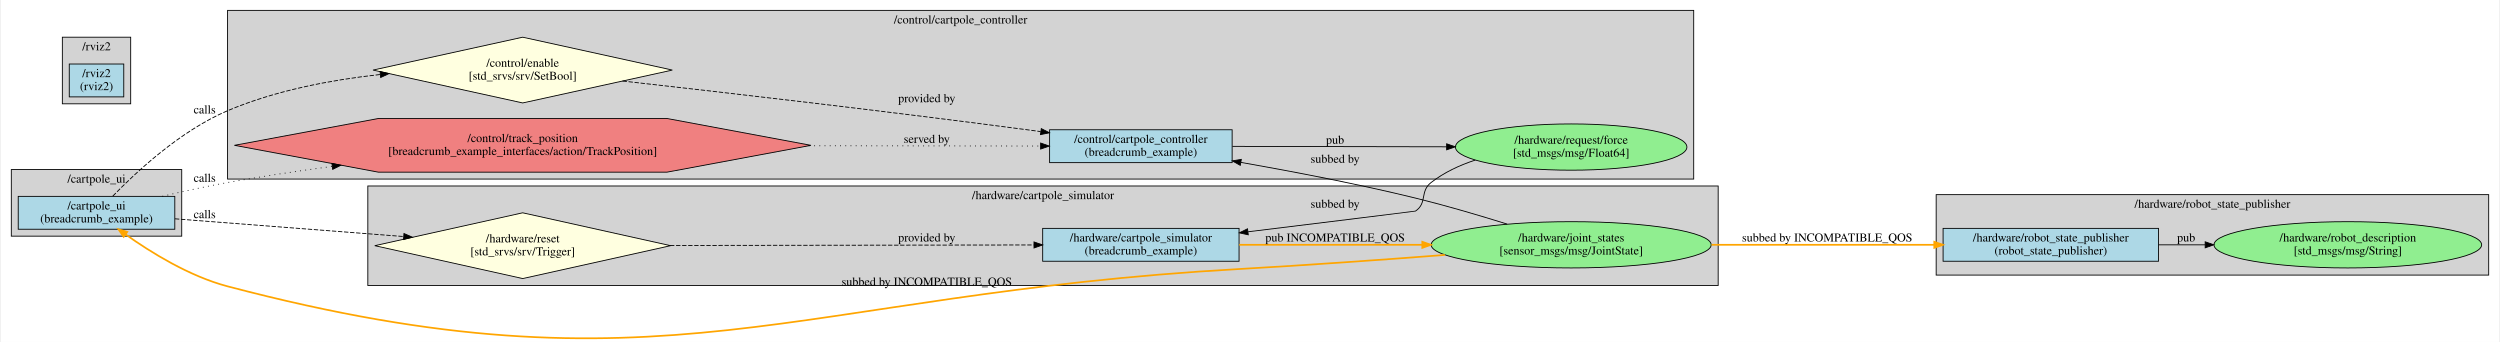
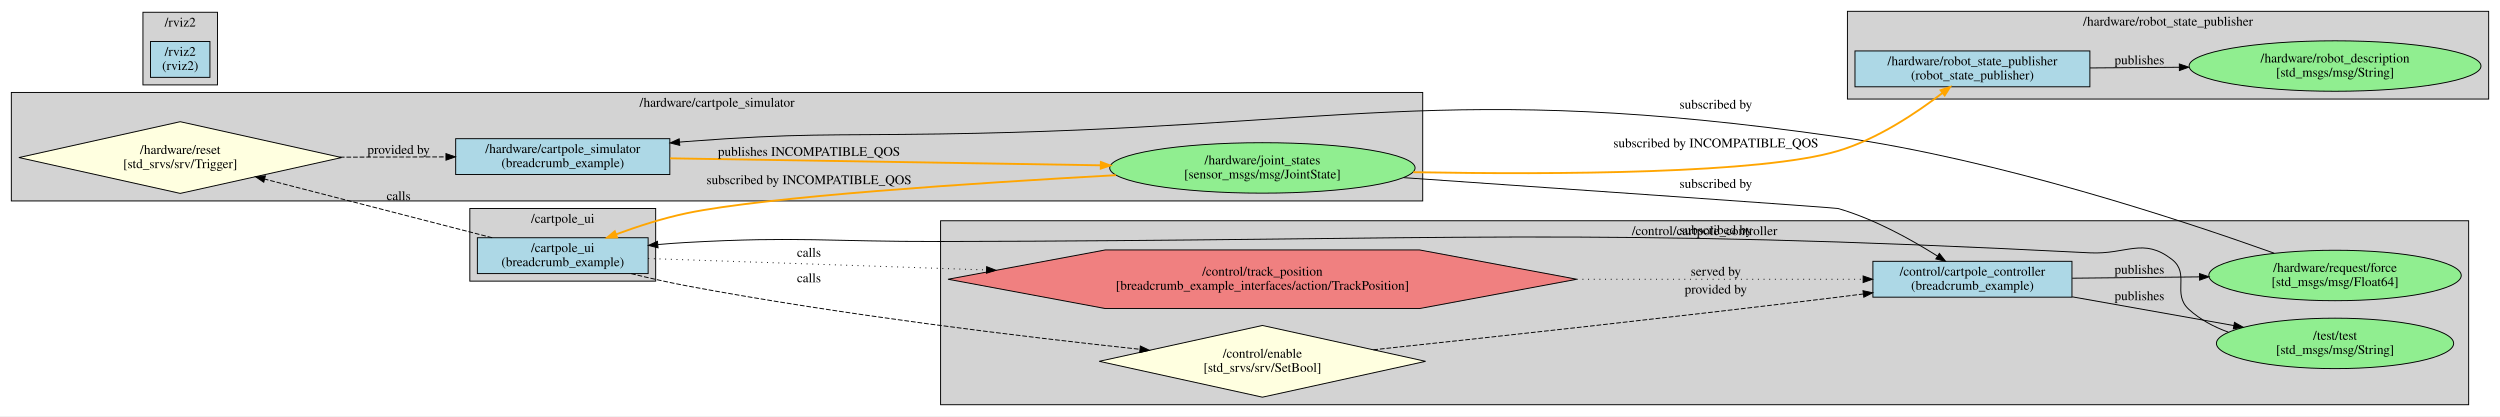
- <svg xmlns="http://www.w3.org/2000/svg" width="2888pt" height="395pt" viewBox="0.00 0.00 2887.83 395.27">
-   <g id="graph0" class="graph" transform="scale(1 1) rotate(0) translate(4 391.27)">
-     <polygon fill="white" stroke="transparent" points="-4,4 -4,-391.27 2883.83,-391.27 2883.83,4 -4,4" />
+ <svg xmlns="http://www.w3.org/2000/svg" width="2650pt" height="441pt" viewBox="0.00 0.00 2649.97 441.00">
+   <g id="graph0" class="graph" transform="scale(1 1) rotate(0) translate(4 437)">
+     <polygon fill="white" stroke="transparent" points="-4,4 -4,-437 2645.97,-437 2645.97,4 -4,4" />
    <g id="clust1" class="cluster">
-       <polygon fill="lightgrey" stroke="black" points="8,-118.27 8,-195.27 205,-195.27 205,-118.27 8,-118.27" />
-       <text text-anchor="middle" x="106.5" y="-180.07" font-family="Times,serif" font-size="14.00">/cartpole_ui</text>
+       <polygon fill="lightgrey" stroke="black" points="494,-139 494,-216 691,-216 691,-139 494,-139" />
+       <text text-anchor="middle" x="592.5" y="-200.8" font-family="Times,serif" font-size="14.00">/cartpole_ui</text>
    </g>
    <g id="clust2" class="cluster">
-       <polygon fill="lightgrey" stroke="black" points="258,-184.27 258,-379.27 1952.83,-379.27 1952.83,-184.27 258,-184.27" />
-       <text text-anchor="middle" x="1105.42" y="-364.07" font-family="Times,serif" font-size="14.00">/control/cartpole_controller</text>
+       <polygon fill="lightgrey" stroke="black" points="993,-8 993,-203 2612.76,-203 2612.76,-8 993,-8" />
+       <text text-anchor="middle" x="1802.88" y="-187.8" font-family="Times,serif" font-size="14.00">/control/cartpole_controller</text>
    </g>
    <g id="clust3" class="cluster">
-       <polygon fill="lightgrey" stroke="black" points="2233.12,-73.27 2233.12,-166.27 2871.83,-166.27 2871.83,-73.27 2233.12,-73.27" />
-       <text text-anchor="middle" x="2552.47" y="-151.07" font-family="Times,serif" font-size="14.00">/hardware/robot_state_publisher</text>
+       <polygon fill="lightgrey" stroke="black" points="1954.26,-332 1954.26,-425 2633.97,-425 2633.97,-332 1954.26,-332" />
+       <text text-anchor="middle" x="2294.12" y="-409.8" font-family="Times,serif" font-size="14.00">/hardware/robot_state_publisher</text>
    </g>
    <g id="clust4" class="cluster">
-       <polygon fill="lightgrey" stroke="black" points="420.13,-61.27 420.13,-176.27 1981.12,-176.27 1981.12,-61.27 420.13,-61.27" />
-       <text text-anchor="middle" x="1200.62" y="-161.07" font-family="Times,serif" font-size="14.00">/hardware/cartpole_simulator</text>
+       <polygon fill="lightgrey" stroke="black" points="8,-224 8,-339 1504.06,-339 1504.06,-224 8,-224" />
+       <text text-anchor="middle" x="756.03" y="-323.8" font-family="Times,serif" font-size="14.00">/hardware/cartpole_simulator</text>
    </g>
    <g id="clust5" class="cluster">
-       <polygon fill="lightgrey" stroke="black" points="67,-271.27 67,-348.27 146,-348.27 146,-271.27 67,-271.27" />
-       <text text-anchor="middle" x="106.5" y="-333.07" font-family="Times,serif" font-size="14.00">/rviz2</text>
+       <polygon fill="lightgrey" stroke="black" points="147.5,-347 147.5,-424 226.5,-424 226.5,-347 147.5,-347" />
+       <text text-anchor="middle" x="187" y="-408.8" font-family="Times,serif" font-size="14.00">/rviz2</text>
    </g>
    <g id="node1" class="node">
-       <polygon fill="lightblue" stroke="black" points="197,-164.27 16,-164.27 16,-126.27 197,-126.27 197,-164.27" />
-       <text text-anchor="middle" x="106.5" y="-149.07" font-family="Times,serif" font-size="14.00">/cartpole_ui</text>
-       <text text-anchor="middle" x="106.5" y="-134.07" font-family="Times,serif" font-size="14.00">(breadcrumb_example)</text>
+       <polygon fill="lightblue" stroke="black" points="683,-185 502,-185 502,-147 683,-147 683,-185" />
+       <text text-anchor="middle" x="592.5" y="-169.8" font-family="Times,serif" font-size="14.00">/cartpole_ui</text>
+       <text text-anchor="middle" x="592.5" y="-154.8" font-family="Times,serif" font-size="14.00">(breadcrumb_example)</text>
+     </g>
+     <g id="node5" class="node">
+       <polygon fill="lightyellow" stroke="black" points="1334.13,-92 1161.13,-54 1334.13,-16 1507.13,-54 1334.13,-92" />
+       <text text-anchor="middle" x="1334.13" y="-57.8" font-family="Times,serif" font-size="14.00">/control/enable</text>
+       <text text-anchor="middle" x="1334.13" y="-42.8" font-family="Times,serif" font-size="14.00">[std_srvs/srv/SetBool]</text>
+     </g>
+     <g id="edge11" class="edge">
+       <path fill="none" stroke="black" stroke-dasharray="5,2" d="M664.99,-146.97C684.07,-142.3 704.74,-137.61 724,-134 888.54,-103.12 1080.3,-80.03 1204.05,-66.79" />
+       <polygon fill="black" stroke="black" points="1204.75,-70.23 1214.32,-65.7 1204.01,-63.27 1204.75,-70.23" />
+       <text text-anchor="middle" x="853.5" y="-137.8" font-family="Times,serif" font-size="14.00">calls</text>
+     </g>
+     <g id="node6" class="node">
+       <polygon fill="lightcoral" stroke="black" points="1667.39,-141 1500.76,-172.05 1167.5,-172.05 1000.87,-141 1167.5,-109.95 1500.76,-109.95 1667.39,-141" />
+       <text text-anchor="middle" x="1334.13" y="-144.8" font-family="Times,serif" font-size="14.00">/control/track_position</text>
+       <text text-anchor="middle" x="1334.13" y="-129.8" font-family="Times,serif" font-size="14.00">[breadcrumb_example_interfaces/action/TrackPosition]</text>
+     </g>
+     <g id="edge15" class="edge">
+       <path fill="none" stroke="black" stroke-dasharray="1,5" d="M683.08,-162.97C772.02,-159.97 913.22,-155.19 1041.33,-150.86" />
+       <polygon fill="black" stroke="black" points="1041.83,-154.35 1051.7,-150.51 1041.59,-147.35 1041.83,-154.35" />
+       <text text-anchor="middle" x="853.5" y="-164.8" font-family="Times,serif" font-size="14.00">calls</text>
+     </g>
+     <g id="node11" class="node">
+       <polygon fill="lightyellow" stroke="black" points="187,-308 16,-270 187,-232 358,-270 187,-308" />
+       <text text-anchor="middle" x="187" y="-273.8" font-family="Times,serif" font-size="14.00">/hardware/reset</text>
+       <text text-anchor="middle" x="187" y="-258.8" font-family="Times,serif" font-size="14.00">[std_srvs/srv/Trigger]</text>
+     </g>
+     <g id="edge13" class="edge">
+       <path fill="none" stroke="black" stroke-dasharray="5,2" d="M517.7,-185.02C449.81,-202.52 349.01,-228.5 276.76,-247.12" />
+       <polygon fill="black" stroke="black" points="275.57,-243.82 266.76,-249.7 277.31,-250.59 275.57,-243.82" />
+       <text text-anchor="middle" x="418.5" y="-224.8" font-family="Times,serif" font-size="14.00">calls</text>
+     </g>
+     <g id="node2" class="node">
+       <polygon fill="lightblue" stroke="black" points="2192.26,-160 1981.26,-160 1981.26,-122 2192.26,-122 2192.26,-160" />
+       <text text-anchor="middle" x="2086.76" y="-144.8" font-family="Times,serif" font-size="14.00">/control/cartpole_controller</text>
+       <text text-anchor="middle" x="2086.76" y="-129.8" font-family="Times,serif" font-size="14.00">(breadcrumb_example)</text>
+     </g>
+     <g id="node3" class="node">
+       <ellipse fill="lightgreen" stroke="black" cx="2471.12" cy="-73" rx="125.73" ry="26.74" />
+       <text text-anchor="middle" x="2471.12" y="-76.8" font-family="Times,serif" font-size="14.00">/test/test</text>
+       <text text-anchor="middle" x="2471.12" y="-61.8" font-family="Times,serif" font-size="14.00">[std_msgs/msg/String]</text>
+     </g>
+     <g id="edge5" class="edge">
+       <path fill="none" stroke="black" d="M2192.49,-122.37C2245.78,-112.9 2310.41,-101.4 2363.9,-91.89" />
+       <polygon fill="black" stroke="black" points="2364.52,-95.33 2373.76,-90.14 2363.3,-88.44 2364.52,-95.33" />
+       <text text-anchor="middle" x="2263.76" y="-118.8" font-family="Times,serif" font-size="14.00">publishes</text>
    </g>
    <g id="node4" class="node">
-       <polygon fill="lightyellow" stroke="black" points="599.13,-348.27 426.13,-310.27 599.13,-272.27 772.13,-310.27 599.13,-348.27" />
-       <text text-anchor="middle" x="599.13" y="-314.07" font-family="Times,serif" font-size="14.00">/control/enable</text>
-       <text text-anchor="middle" x="599.13" y="-299.07" font-family="Times,serif" font-size="14.00">[std_srvs/srv/SetBool]</text>
+       <ellipse fill="lightgreen" stroke="black" cx="2471.12" cy="-145" rx="133.79" ry="26.74" />
+       <text text-anchor="middle" x="2471.12" y="-148.8" font-family="Times,serif" font-size="14.00">/hardware/request/force</text>
+       <text text-anchor="middle" x="2471.12" y="-133.8" font-family="Times,serif" font-size="14.00">[std_msgs/msg/Float64]</text>
+     </g>
+     <g id="edge7" class="edge">
+       <path fill="none" stroke="black" d="M2192.49,-142.1C2234.12,-142.53 2282.67,-143.04 2327.42,-143.51" />
+       <polygon fill="black" stroke="black" points="2327.47,-147.01 2337.51,-143.61 2327.54,-140.01 2327.47,-147.01" />
+       <text text-anchor="middle" x="2263.76" y="-146.8" font-family="Times,serif" font-size="14.00">publishes</text>
+     </g>
+     <g id="edge6" class="edge">
+       <path fill="none" stroke="black" d="M2357.92,-84.97C2342.64,-90.49 2328.15,-98.22 2316.26,-109 2297.83,-125.71 2317.89,-146.71 2298.26,-162 2267.66,-185.84 2250,-167.02 2211.26,-169 1670.49,-196.7 1534.47,-182.01 993,-181 873.44,-180.78 843.37,-186.61 724,-180 714.1,-179.45 703.8,-178.69 693.52,-177.79" />
+       <polygon fill="black" stroke="black" points="693.53,-174.28 683.26,-176.86 692.9,-181.25 693.53,-174.28" />
+       <text text-anchor="middle" x="1814.76" y="-188.8" font-family="Times,serif" font-size="14.00">subscribed by</text>
+     </g>
+     <g id="node9" class="node">
+       <polygon fill="lightblue" stroke="black" points="706,-290 479,-290 479,-252 706,-252 706,-290" />
+       <text text-anchor="middle" x="592.5" y="-274.8" font-family="Times,serif" font-size="14.00">/hardware/cartpole_simulator</text>
+       <text text-anchor="middle" x="592.5" y="-259.8" font-family="Times,serif" font-size="14.00">(breadcrumb_example)</text>
+     </g>
+     <g id="edge8" class="edge">
+       <path fill="none" stroke="black" d="M2406.52,-168.64C2308.79,-203.61 2115.06,-267.63 1944.26,-292 1525.71,-351.71 1415.74,-301.28 993,-295 873.4,-293.22 843.26,-296.07 724,-287 721.46,-286.81 718.9,-286.6 716.31,-286.38" />
+       <polygon fill="black" stroke="black" points="716.53,-282.89 706.26,-285.48 715.91,-289.86 716.53,-282.89" />
+       <text text-anchor="middle" x="1814.76" y="-321.8" font-family="Times,serif" font-size="14.00">subscribed by</text>
+     </g>
+     <g id="edge10" class="edge">
+       <path fill="none" stroke="black" stroke-dasharray="5,2" d="M1451.71,-66.23C1574.38,-79.29 1773.04,-100.95 1944.26,-122 1952.93,-123.07 1961.89,-124.2 1970.91,-125.36" />
+       <polygon fill="black" stroke="black" points="1970.72,-128.86 1981.09,-126.68 1971.62,-121.92 1970.72,-128.86" />
+       <text text-anchor="middle" x="1814.76" y="-125.8" font-family="Times,serif" font-size="14.00">provided by</text>
+     </g>
+     <g id="edge14" class="edge">
+       <path fill="none" stroke="black" stroke-dasharray="1,5" d="M1667.37,-141C1775.91,-141 1889.31,-141 1970.63,-141" />
+       <polygon fill="black" stroke="black" points="1970.89,-144.5 1980.89,-141 1970.89,-137.5 1970.89,-144.5" />
+       <text text-anchor="middle" x="1814.76" y="-144.8" font-family="Times,serif" font-size="14.00">served by</text>
+     </g>
+     <g id="node7" class="node">
+       <polygon fill="lightblue" stroke="black" points="2211.26,-383 1962.26,-383 1962.26,-345 2211.26,-345 2211.26,-383" />
+       <text text-anchor="middle" x="2086.76" y="-367.8" font-family="Times,serif" font-size="14.00">/hardware/robot_state_publisher</text>
+       <text text-anchor="middle" x="2086.76" y="-352.8" font-family="Times,serif" font-size="14.00">(robot_state_publisher)</text>
+     </g>
+     <g id="node8" class="node">
+       <ellipse fill="lightgreen" stroke="black" cx="2471.12" cy="-367" rx="154.71" ry="26.74" />
+       <text text-anchor="middle" x="2471.12" y="-370.8" font-family="Times,serif" font-size="14.00">/hardware/robot_description</text>
+       <text text-anchor="middle" x="2471.12" y="-355.8" font-family="Times,serif" font-size="14.00">[std_msgs/msg/String]</text>
    </g>
    <g id="edge9" class="edge">
-       <path fill="none" stroke="black" stroke-dasharray="5,2" d="M125.31,-164.58C151.51,-191.62 203.29,-240.07 258,-263.27 312.88,-286.55 376.78,-298.81 434.28,-305.12" />
-       <polygon fill="black" stroke="black" points="434.26,-308.63 444.57,-306.19 434.98,-301.67 434.26,-308.63" />
-       <text text-anchor="middle" x="231.5" y="-260.07" font-family="Times,serif" font-size="14.00">calls</text>
-     </g>
-     <g id="node5" class="node">
-       <polygon fill="lightcoral" stroke="black" points="932.39,-223.27 765.76,-254.33 432.5,-254.33 265.87,-223.27 432.5,-192.22 765.76,-192.22 932.39,-223.27" />
-       <text text-anchor="middle" x="599.13" y="-227.07" font-family="Times,serif" font-size="14.00">/control/track_position</text>
-       <text text-anchor="middle" x="599.13" y="-212.07" font-family="Times,serif" font-size="14.00">[breadcrumb_example_interfaces/action/TrackPosition]</text>
-     </g>
-     <g id="edge13" class="edge">
-       <path fill="none" stroke="black" stroke-dasharray="1,5" d="M182.59,-164.34C206.58,-170 233.31,-175.86 258,-180.27 296.97,-187.25 338.65,-193.5 379.01,-198.94" />
-       <polygon fill="black" stroke="black" points="378.58,-202.41 388.96,-200.27 379.51,-195.48 378.58,-202.41" />
-       <text text-anchor="middle" x="231.5" y="-181.07" font-family="Times,serif" font-size="14.00">calls</text>
+       <path fill="none" stroke="black" d="M2211.37,-364.97C2241.5,-365.21 2274.19,-365.46 2305.87,-365.71" />
+       <polygon fill="black" stroke="black" points="2306.09,-369.21 2316.12,-365.79 2306.14,-362.21 2306.09,-369.21" />
+       <text text-anchor="middle" x="2263.76" y="-368.8" font-family="Times,serif" font-size="14.00">publishes</text>
    </g>
    <g id="node10" class="node">
-       <polygon fill="lightyellow" stroke="black" points="599.13,-145.27 428.13,-107.27 599.13,-69.27 770.13,-107.27 599.13,-145.27" />
-       <text text-anchor="middle" x="599.13" y="-111.07" font-family="Times,serif" font-size="14.00">/hardware/reset</text>
-       <text text-anchor="middle" x="599.13" y="-96.07" font-family="Times,serif" font-size="14.00">[std_srvs/srv/Trigger]</text>
+       <ellipse fill="lightgreen" stroke="black" cx="1334.13" cy="-259" rx="161.85" ry="26.74" />
+       <text text-anchor="middle" x="1334.13" y="-262.8" font-family="Times,serif" font-size="14.00">/hardware/joint_states</text>
+       <text text-anchor="middle" x="1334.13" y="-247.8" font-family="Times,serif" font-size="14.00">[sensor_msgs/msg/JointState]</text>
    </g>
-     <g id="edge11" class="edge">
-       <path fill="none" stroke="black" stroke-dasharray="5,2" d="M197.2,-138.33C271.07,-132.61 377,-124.4 461.43,-117.86" />
-       <polygon fill="black" stroke="black" points="461.92,-121.34 471.62,-117.07 461.37,-114.36 461.92,-121.34" />
-       <text text-anchor="middle" x="231.5" y="-139.07" font-family="Times,serif" font-size="14.00">calls</text>
+     <g id="edge1" class="edge">
+       <path fill="none" stroke="orange" stroke-width="2" d="M706.24,-269.17C827.77,-267.2 1022.63,-264.04 1162.85,-261.76" />
+       <polygon fill="orange" stroke="orange" stroke-width="2" points="1162.91,-265.26 1172.85,-261.6 1162.79,-258.26 1162.91,-265.26" />
+       <text text-anchor="middle" x="853.5" y="-271.8" font-family="Times,serif" font-size="14.00">publishes INCOMPATIBLE_QOS</text>
    </g>
-     <g id="node2" class="node">
-       <polygon fill="lightblue" stroke="black" points="1419.26,-241.27 1208.26,-241.27 1208.26,-203.27 1419.26,-203.27 1419.26,-241.27" />
-       <text text-anchor="middle" x="1313.76" y="-226.07" font-family="Times,serif" font-size="14.00">/control/cartpole_controller</text>
-       <text text-anchor="middle" x="1313.76" y="-211.07" font-family="Times,serif" font-size="14.00">(breadcrumb_example)</text>
+     <g id="edge2" class="edge">
+       <path fill="none" stroke="orange" stroke-width="2" d="M1178.98,-251.31C1027.65,-242.95 807.73,-228.44 724,-211 698.85,-205.76 671.88,-197.02 649.03,-188.63" />
+       <polygon fill="orange" stroke="orange" stroke-width="2" points="650.1,-185.29 639.51,-185.07 647.64,-191.85 650.1,-185.29" />
+       <text text-anchor="middle" x="853.5" y="-241.8" font-family="Times,serif" font-size="14.00">subscribed by INCOMPATIBLE_QOS</text>
    </g>
-     <g id="node3" class="node">
-       <ellipse fill="lightgreen" stroke="black" cx="1811.19" cy="-221.27" rx="133.79" ry="26.74" />
-       <text text-anchor="middle" x="1811.19" y="-225.07" font-family="Times,serif" font-size="14.00">/hardware/request/force</text>
-       <text text-anchor="middle" x="1811.19" y="-210.07" font-family="Times,serif" font-size="14.00">[std_msgs/msg/Float64]</text>
+     <g id="edge3" class="edge">
+       <path fill="none" stroke="black" d="M1484.06,-248.67C1663.5,-236.2 1941.5,-216.79 1944.26,-216 1982.49,-205.05 2022.17,-182.93 2049.74,-165.53" />
+       <polygon fill="black" stroke="black" points="2051.73,-168.42 2058.26,-160.07 2047.95,-162.53 2051.73,-168.42" />
+       <text text-anchor="middle" x="1814.76" y="-237.8" font-family="Times,serif" font-size="14.00">subscribed by</text>
    </g>
-     <g id="edge5" class="edge">
-       <path fill="none" stroke="black" d="M1419.53,-222.06C1491.55,-221.92 1588.1,-221.72 1667.19,-221.56" />
-       <polygon fill="black" stroke="black" points="1667.24,-225.06 1677.24,-221.54 1667.23,-218.06 1667.24,-225.06" />
-       <text text-anchor="middle" x="1538.26" y="-225.07" font-family="Times,serif" font-size="14.00">pub</text>
-     </g>
-     <g id="node8" class="node">
-       <polygon fill="lightblue" stroke="black" points="1427.26,-127.27 1200.26,-127.27 1200.26,-89.27 1427.26,-89.27 1427.26,-127.27" />
-       <text text-anchor="middle" x="1313.76" y="-112.07" font-family="Times,serif" font-size="14.00">/hardware/cartpole_simulator</text>
-       <text text-anchor="middle" x="1313.76" y="-97.07" font-family="Times,serif" font-size="14.00">(breadcrumb_example)</text>
-     </g>
-     <g id="edge6" class="edge">
-       <path fill="none" stroke="black" d="M1700.25,-206.2C1681.99,-200.2 1664.17,-191.86 1649.26,-180.27 1636.07,-170.03 1645.08,-156.67 1631.26,-147.27 1631,-147.1 1526.56,-134.25 1437.74,-123.35" />
-       <polygon fill="black" stroke="black" points="1437.9,-119.84 1427.55,-122.1 1437.05,-126.79 1437.9,-119.84" />
-       <text text-anchor="middle" x="1538.26" y="-151.07" font-family="Times,serif" font-size="14.00">subbed by</text>
-     </g>
-     <g id="edge8" class="edge">
-       <path fill="none" stroke="black" stroke-dasharray="5,2" d="M714.57,-297.62C832.04,-284.42 1020.07,-262.69 1182.26,-241.27 1187.38,-240.6 1192.61,-239.89 1197.89,-239.17" />
-       <polygon fill="black" stroke="black" points="1198.66,-242.6 1208.09,-237.76 1197.7,-235.66 1198.66,-242.6" />
-       <text text-anchor="middle" x="1066.26" y="-273.07" font-family="Times,serif" font-size="14.00">provided by</text>
+     <g id="edge4" class="edge">
+       <path fill="none" stroke="orange" stroke-width="2" d="M1494.01,-254.46C1645.84,-251.79 1863.23,-252.78 1944.26,-277 1986.08,-289.5 2027.91,-317.62 2055.12,-338.53" />
+       <polygon fill="orange" stroke="orange" stroke-width="2" points="2053.05,-341.36 2063.08,-344.77 2057.36,-335.85 2053.05,-341.36" />
+       <text text-anchor="middle" x="1814.76" y="-280.8" font-family="Times,serif" font-size="14.00">subscribed by INCOMPATIBLE_QOS</text>
    </g>
    <g id="edge12" class="edge">
-       <path fill="none" stroke="black" stroke-dasharray="1,5" d="M930.11,-222.81C1026.12,-222.68 1124.7,-222.54 1197.75,-222.44" />
-       <polygon fill="black" stroke="black" points="1197.89,-225.94 1207.89,-222.42 1197.88,-218.94 1197.89,-225.94" />
-       <text text-anchor="middle" x="1066.26" y="-226.07" font-family="Times,serif" font-size="14.00">served by</text>
+       <path fill="none" stroke="black" stroke-dasharray="5,2" d="M356.2,-270.42C393.79,-270.51 432.98,-270.61 468.35,-270.69" />
+       <polygon fill="black" stroke="black" points="468.7,-274.2 478.71,-270.72 468.72,-267.2 468.7,-274.2" />
+       <text text-anchor="middle" x="418.5" y="-273.8" font-family="Times,serif" font-size="14.00">provided by</text>
    </g>
-     <g id="node6" class="node">
-       <polygon fill="lightblue" stroke="black" points="2490.12,-127.27 2241.12,-127.27 2241.12,-89.27 2490.12,-89.27 2490.12,-127.27" />
-       <text text-anchor="middle" x="2365.62" y="-112.07" font-family="Times,serif" font-size="14.00">/hardware/robot_state_publisher</text>
-       <text text-anchor="middle" x="2365.62" y="-97.07" font-family="Times,serif" font-size="14.00">(robot_state_publisher)</text>
-     </g>
-     <g id="node7" class="node">
-       <ellipse fill="lightgreen" stroke="black" cx="2708.97" cy="-108.27" rx="154.71" ry="26.74" />
-       <text text-anchor="middle" x="2708.97" y="-112.07" font-family="Times,serif" font-size="14.00">/hardware/robot_description</text>
-       <text text-anchor="middle" x="2708.97" y="-97.07" font-family="Times,serif" font-size="14.00">[std_msgs/msg/String]</text>
-     </g>
-     <g id="edge7" class="edge">
-       <path fill="none" stroke="black" d="M2490.34,-108.27C2507.8,-108.27 2525.98,-108.27 2544.06,-108.27" />
-       <polygon fill="black" stroke="black" points="2544.09,-111.77 2554.09,-108.27 2544.09,-104.77 2544.09,-111.77" />
-       <text text-anchor="middle" x="2522.12" y="-112.07" font-family="Times,serif" font-size="14.00">pub</text>
-     </g>
-     <g id="node9" class="node">
-       <ellipse fill="lightgreen" stroke="black" cx="1811.19" cy="-108.27" rx="161.85" ry="26.74" />
-       <text text-anchor="middle" x="1811.19" y="-112.07" font-family="Times,serif" font-size="14.00">/hardware/joint_states</text>
-       <text text-anchor="middle" x="1811.19" y="-97.07" font-family="Times,serif" font-size="14.00">[sensor_msgs/msg/JointState]</text>
-     </g>
-     <g id="edge1" class="edge">
-       <path fill="none" stroke="orange" stroke-width="2" d="M1427.49,-108.27C1489.95,-108.27 1568.89,-108.27 1638.83,-108.27" />
-       <polygon fill="orange" stroke="orange" stroke-width="2" points="1639.09,-111.77 1649.09,-108.27 1639.09,-104.77 1639.09,-111.77" />
-       <text text-anchor="middle" x="1538.26" y="-112.07" font-family="Times,serif" font-size="14.00">pub INCOMPATIBLE_QOS</text>
-     </g>
-     <g id="edge2" class="edge">
-       <path fill="none" stroke="orange" stroke-width="2" d="M1665.25,-96.56C1593.66,-91.05 1505.96,-84.74 1427.26,-80.27 908.35,-50.83 760.67,71.87 258,-60.27 213.89,-71.87 169.1,-99.66 140,-120.33" />
-       <polygon fill="orange" stroke="orange" stroke-width="2" points="137.9,-117.52 131.85,-126.22 142,-123.19 137.9,-117.52" />
-       <text text-anchor="middle" x="1066.26" y="-61.07" font-family="Times,serif" font-size="14.00">subbed by INCOMPATIBLE_QOS</text>
-     </g>
-     <g id="edge3" class="edge">
-       <path fill="none" stroke="black" d="M1737.11,-132.24C1704.87,-142.31 1666.4,-153.67 1631.26,-162.27 1564.88,-178.53 1489.76,-192.94 1429.37,-203.56" />
-       <polygon fill="black" stroke="black" points="1428.67,-200.13 1419.42,-205.3 1429.87,-207.03 1428.67,-200.13" />
-       <text text-anchor="middle" x="1538.26" y="-203.07" font-family="Times,serif" font-size="14.00">subbed by</text>
-     </g>
-     <g id="edge4" class="edge">
-       <path fill="none" stroke="orange" stroke-width="2" d="M1973.46,-108.27C2055.14,-108.27 2153.15,-108.27 2230.62,-108.27" />
-       <polygon fill="orange" stroke="orange" stroke-width="2" points="2230.93,-111.77 2240.93,-108.27 2230.93,-104.77 2230.93,-111.77" />
-       <text text-anchor="middle" x="2107.12" y="-112.07" font-family="Times,serif" font-size="14.00">subbed by INCOMPATIBLE_QOS</text>
-     </g>
-     <g id="edge10" class="edge">
-       <path fill="none" stroke="black" stroke-dasharray="5,2" d="M769.47,-107.51C898.73,-107.69 1073.8,-107.94 1189.87,-108.1" />
-       <polygon fill="black" stroke="black" points="1190.21,-111.6 1200.21,-108.12 1190.22,-104.6 1190.21,-111.6" />
-       <text text-anchor="middle" x="1066.26" y="-112.07" font-family="Times,serif" font-size="14.00">provided by</text>
-     </g>
-     <g id="node11" class="node">
-       <polygon fill="lightblue" stroke="black" points="138,-317.27 75,-317.27 75,-279.27 138,-279.27 138,-317.27" />
-       <text text-anchor="middle" x="106.5" y="-302.07" font-family="Times,serif" font-size="14.00">/rviz2</text>
-       <text text-anchor="middle" x="106.5" y="-287.07" font-family="Times,serif" font-size="14.00">(rviz2)</text>
+     <g id="node12" class="node">
+       <polygon fill="lightblue" stroke="black" points="218.5,-393 155.5,-393 155.5,-355 218.5,-355 218.5,-393" />
+       <text text-anchor="middle" x="187" y="-377.8" font-family="Times,serif" font-size="14.00">/rviz2</text>
+       <text text-anchor="middle" x="187" y="-362.8" font-family="Times,serif" font-size="14.00">(rviz2)</text>
    </g>
  </g>
</svg>
